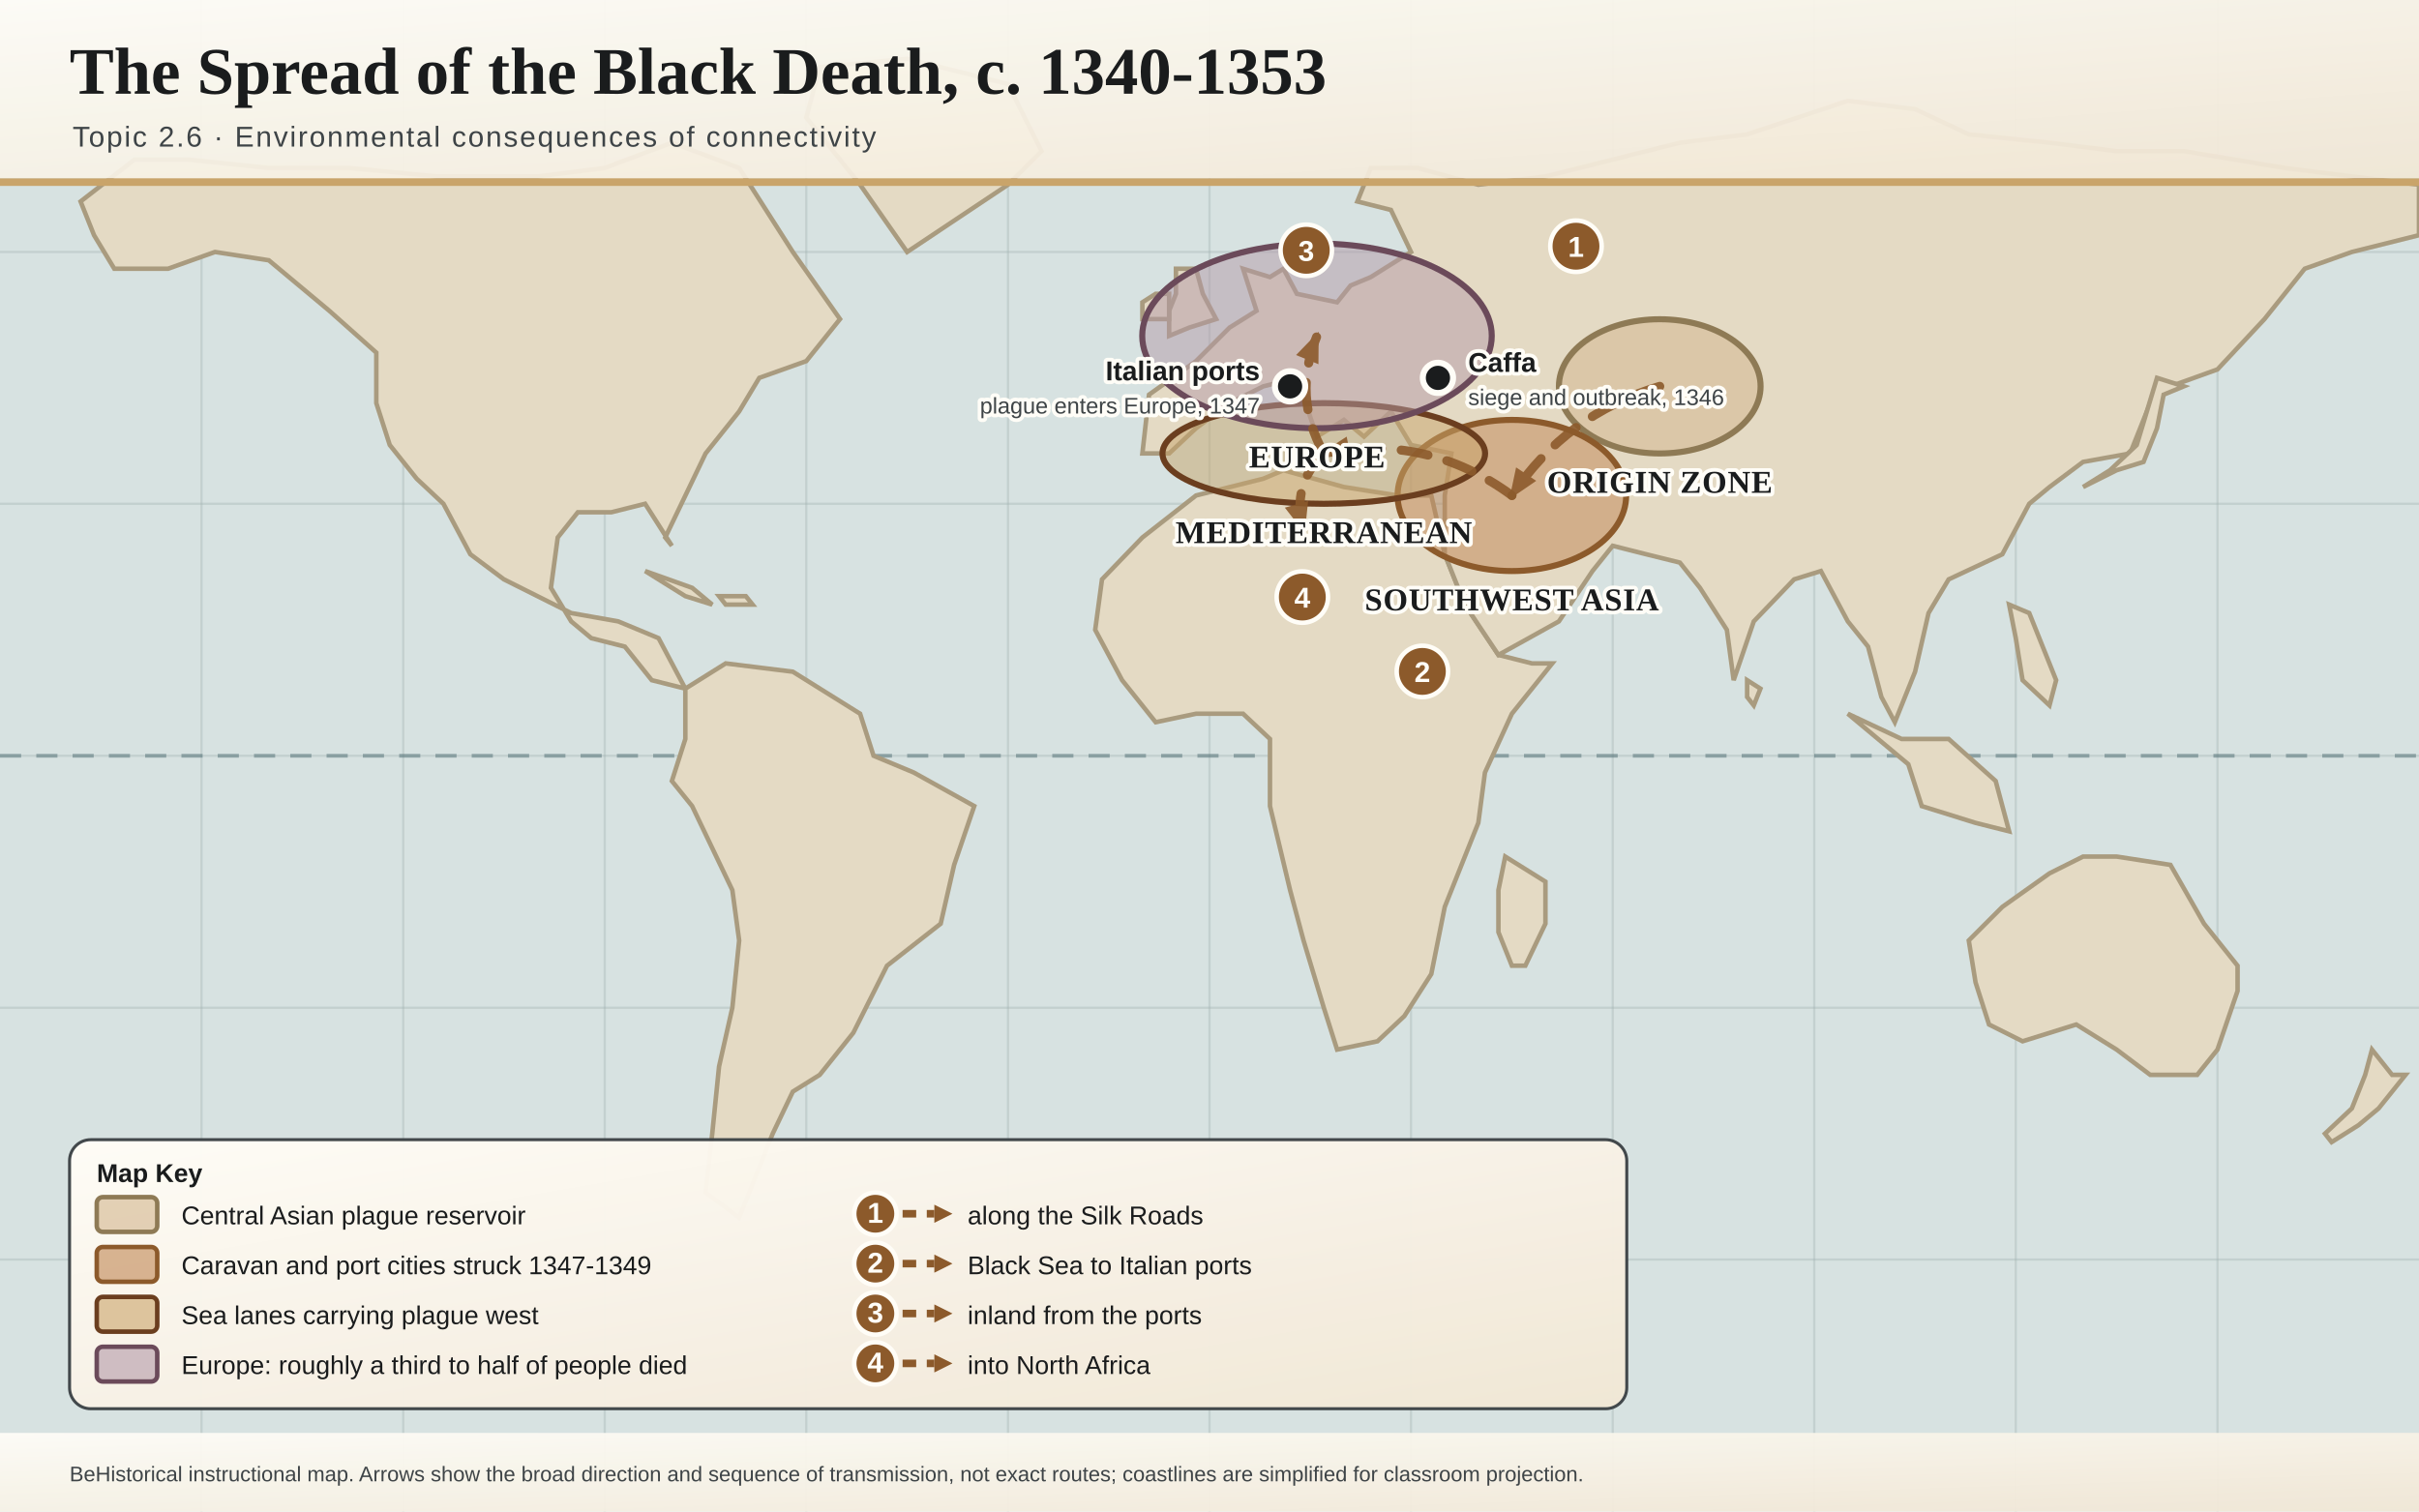
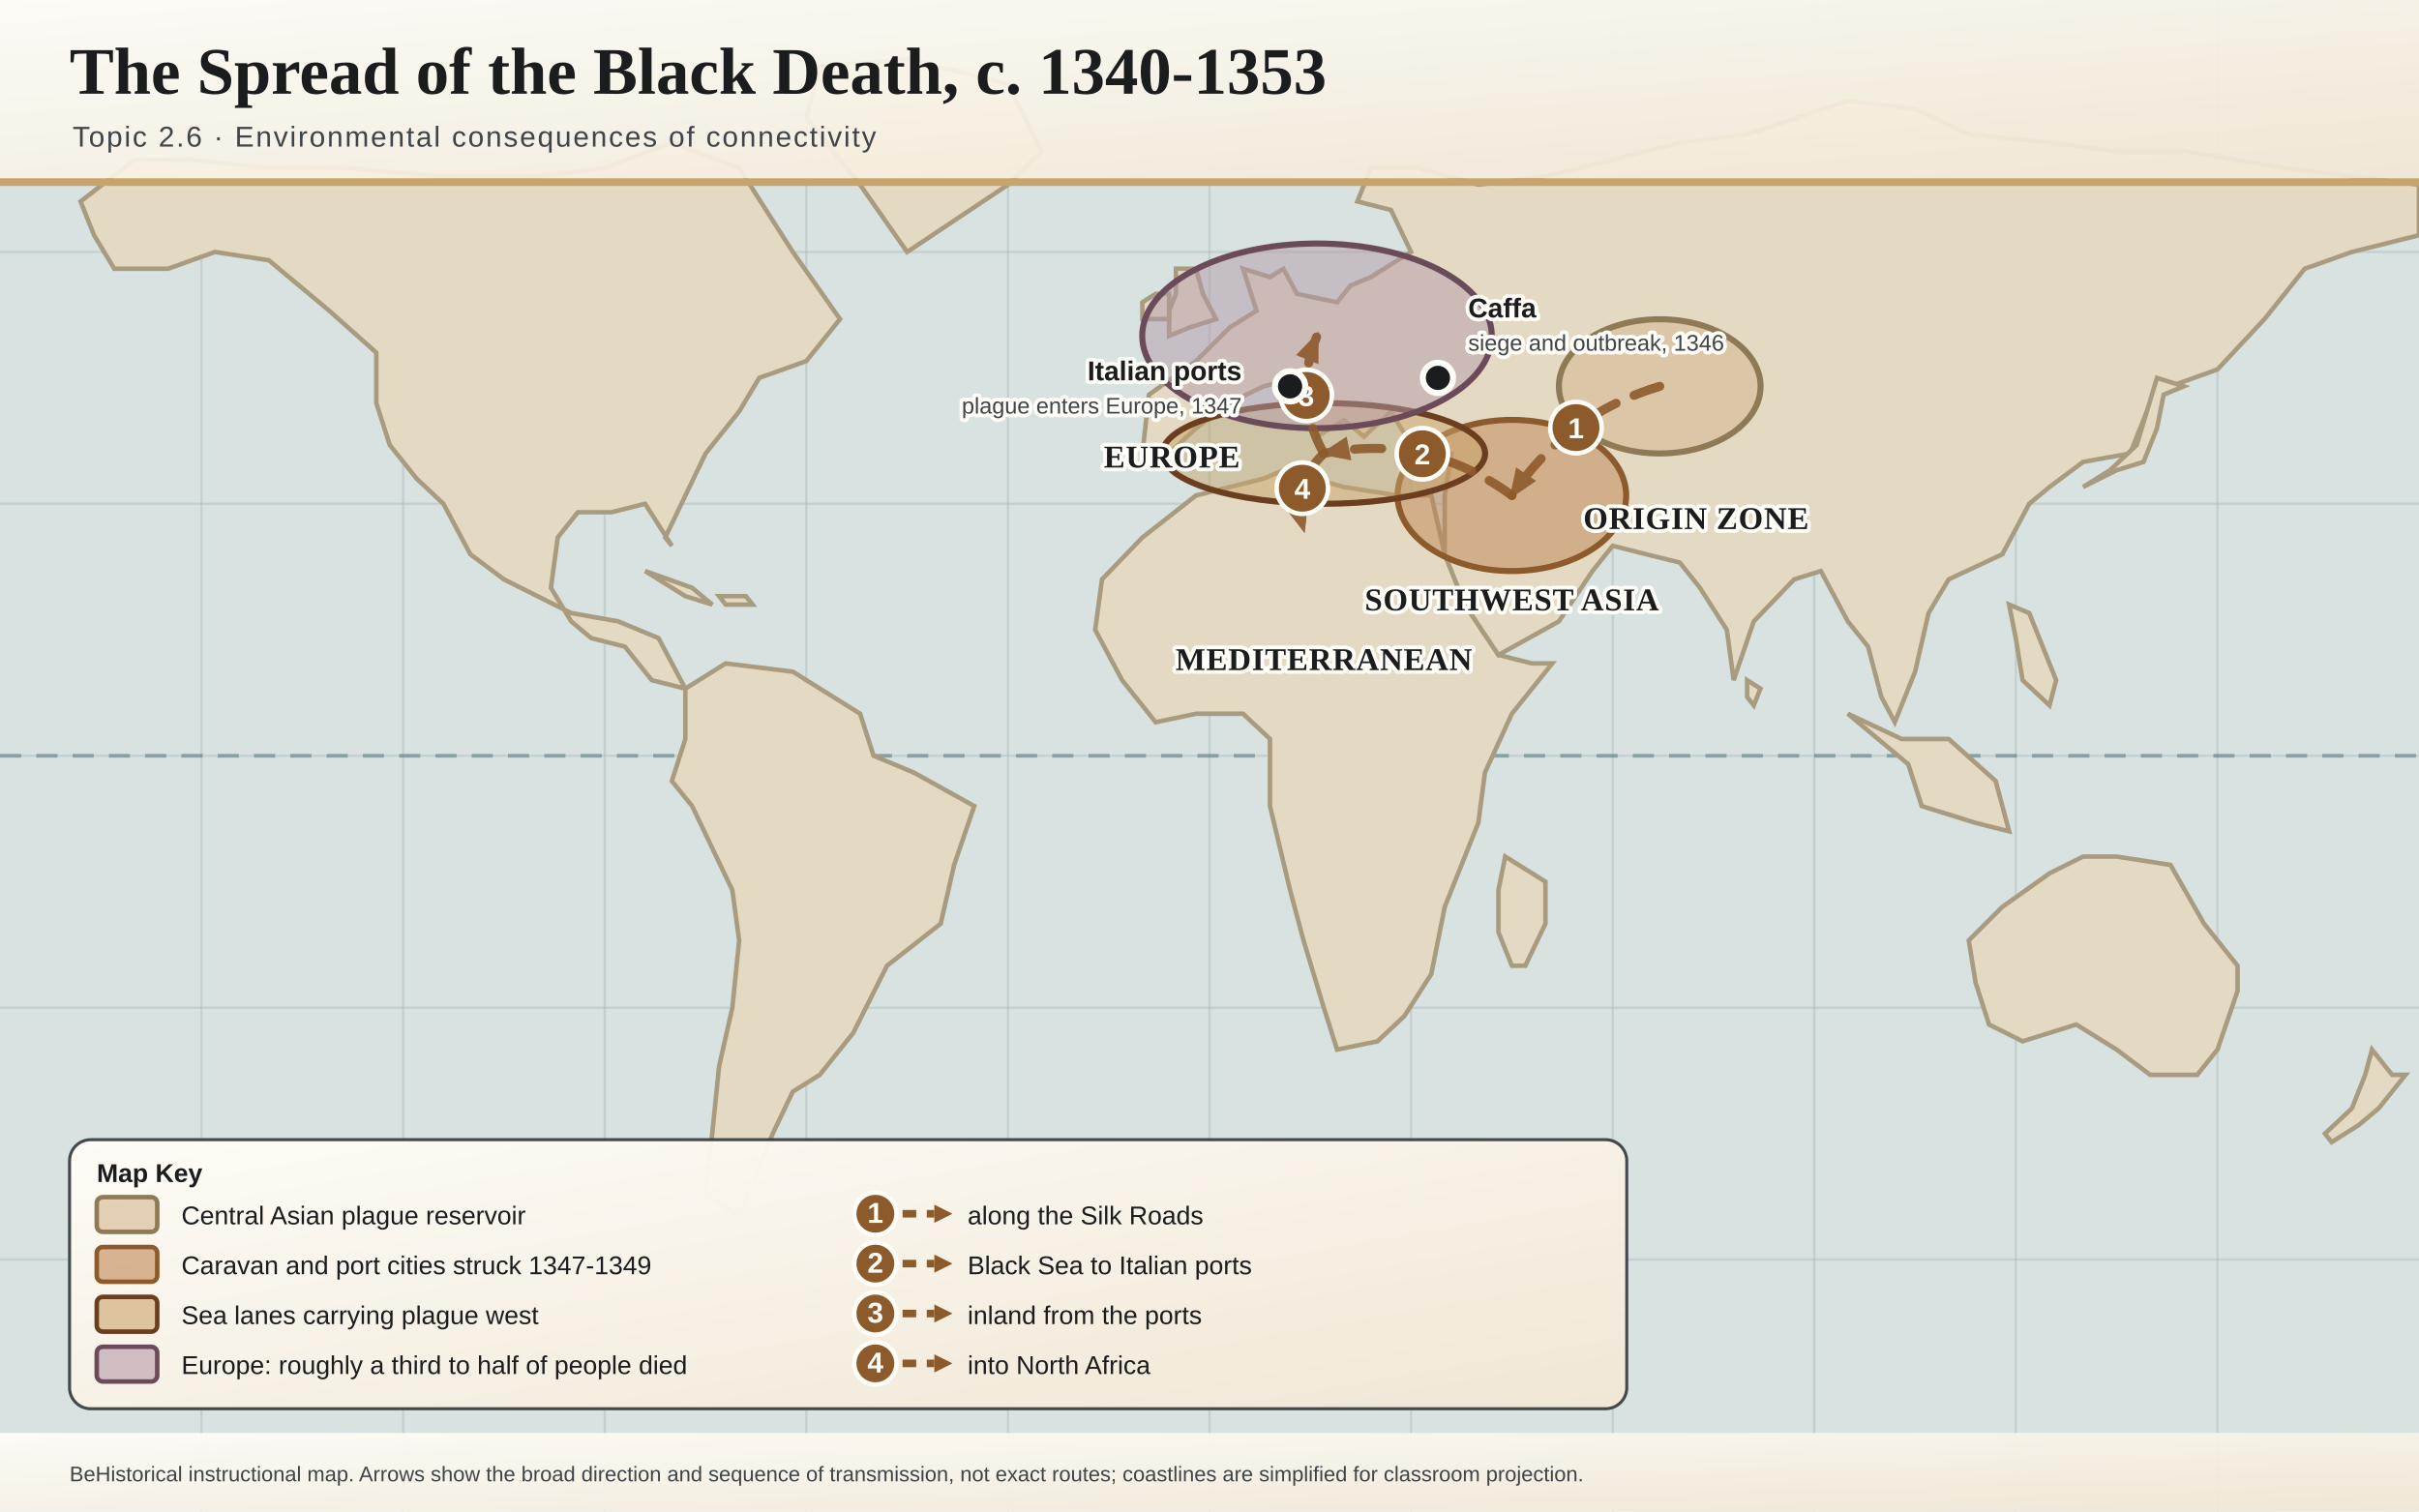
<svg xmlns="http://www.w3.org/2000/svg" width="1600" height="1000" viewBox="0 0 1600 1000" preserveAspectRatio="xMidYMid meet" role="img" aria-labelledby="map-title map-desc">
  <defs>
    <linearGradient id="paper" x1="0" x2="1" y1="0" y2="1">
      <stop offset="0" stop-color="#FFFDF7" />
      <stop offset="1" stop-color="#F1E7D5" />
    </linearGradient>
    <marker id="arrow" markerWidth="20" markerHeight="16" refX="17" refY="8" orient="auto" markerUnits="userSpaceOnUse">
      <path d="M0,0 L20,8 L0,16 Z" fill="#8C5A2B" />
    </marker>
    <style>
      .title{font-family:Georgia,'Times New Roman',serif;font-weight:700;font-size:44px;fill:#1A1C1D}
      .subtitle{font-family:Arial,Helvetica,sans-serif;font-size:19px;fill:#3E4447;letter-spacing:1.2px;text-transform:uppercase}
      .region{font-family:Georgia,'Times New Roman',serif;font-weight:700;font-size:21px;letter-spacing:.5px}
      .place{font-family:Arial,Helvetica,sans-serif;font-weight:700;font-size:18px;fill:#1A1C1D}
      .placenote{font-family:Arial,Helvetica,sans-serif;font-size:15px;fill:#3E4447}
      .small{font-family:Arial,Helvetica,sans-serif;font-size:17px;fill:#1A1C1D}
      .tiny{font-family:Arial,Helvetica,sans-serif;font-size:14px;fill:#3E4447}
      .badgenum{font-family:Arial,Helvetica,sans-serif;font-weight:700;font-size:19px;fill:#FFFDF7}
      .badge{fill:#8C5A2B;stroke:#FFFDF7;stroke-width:3}
      .halo{paint-order:stroke;stroke:#FFFDF7;stroke-width:5;stroke-linejoin:round}
      .city{fill:#1A1C1D;stroke:#FFFDF7;stroke-width:4}
+       .leader{stroke:#1A1C1D;stroke-width:2.5;stroke-linecap:round;opacity:.7}
      .flow{fill:none;stroke:#8C5A2B;stroke-width:6;stroke-linecap:round;opacity:.9}
      #land path{fill:#E4DAC4;stroke:#A99B7F;stroke-width:3}
      #graticule line{stroke:#9FB0AE;stroke-width:1.5;opacity:.35}
    </style>
  </defs>
  <rect width="1600" height="1000" fill="#D7E2E1" />
  <g id="graticule">
    <line x1="133.3" y1="0" x2="133.3" y2="1000" />
    <line x1="266.7" y1="0" x2="266.7" y2="1000" />
    <line x1="400.0" y1="0" x2="400.0" y2="1000" />
    <line x1="533.3" y1="0" x2="533.3" y2="1000" />
    <line x1="666.7" y1="0" x2="666.7" y2="1000" />
    <line x1="800.0" y1="0" x2="800.0" y2="1000" />
    <line x1="933.3" y1="0" x2="933.3" y2="1000" />
    <line x1="1066.7" y1="0" x2="1066.7" y2="1000" />
    <line x1="1200.0" y1="0" x2="1200.0" y2="1000" />
    <line x1="1333.3" y1="0" x2="1333.3" y2="1000" />
    <line x1="1466.7" y1="0" x2="1466.7" y2="1000" />
    <line x1="0" y1="833.3" x2="1600" y2="833.3" />
    <line x1="0" y1="666.7" x2="1600" y2="666.7" />
    <line x1="0" y1="500.0" x2="1600" y2="500.0" />
    <line x1="0" y1="333.3" x2="1600" y2="333.3" />
    <line x1="0" y1="166.7" x2="1600" y2="166.7" />
  </g>
  <line x1="0" y1="500.0" x2="1600" y2="500.0" stroke="#4E6B72" stroke-width="2.5" stroke-dasharray="14 10" opacity=".5" />
  <g id="land">
    <path id="land-greenland" d="M600.0,166.7 L666.7,122.2 L688.9,100.0 L666.7,55.6 L600.0,38.9 L542.2,44.4 L533.3,77.8 L568.9,122.2 L600.0,166.7 Z" />
    <path id="land-northAmerica" d="M53.3,133.3 L88.9,105.6 L124.4,105.6 L177.8,111.1 L231.1,111.1 L288.9,116.7 L355.6,116.7 L400.0,111.1 L444.4,94.4 L488.9,111.1 L524.4,166.7 L555.6,211.1 L533.3,238.9 L502.2,250.0 L488.9,272.2 L466.7,300.0 L440.0,355.6 L444.4,361.1 L426.7,333.3 L404.4,338.9 L382.2,338.9 L368.9,355.6 L364.4,388.9 L377.8,411.1 L391.1,422.2 L413.3,427.8 L431.1,450.0 L453.3,455.6 L435.6,422.2 L408.9,411.1 L377.8,405.6 L333.3,383.3 L311.1,366.7 L293.3,333.3 L275.6,316.7 L257.8,294.4 L248.9,266.7 L248.9,233.3 L217.8,205.6 L177.8,172.2 L142.2,166.7 L111.1,177.8 L75.6,177.8 L62.2,155.6 L53.3,133.3 Z" />
    <path id="land-southAmerica" d="M453.3,455.6 L480.0,438.9 L524.4,444.4 L568.9,472.2 L577.8,500.0 L604.4,511.1 L644.4,533.3 L631.1,572.2 L622.2,611.1 L586.7,638.9 L564.4,683.3 L542.2,711.1 L524.4,722.2 L511.1,750.0 L497.8,783.3 L488.9,805.6 L466.7,788.9 L471.1,750.0 L475.6,705.6 L484.4,666.7 L488.9,622.2 L484.4,588.9 L457.8,533.3 L444.4,516.7 L453.3,488.9 L453.3,455.6 Z" />
    <path id="land-africa" d="M724.4,416.7 L728.9,383.3 L755.6,355.6 L791.1,327.8 L835.6,316.7 L848.9,311.1 L888.9,322.2 L924.4,327.8 L946.7,327.8 L955.6,366.7 L968.9,400.0 L991.1,433.3 L1013.3,438.9 L1026.7,438.9 L1000.0,472.2 L982.2,511.1 L977.8,544.4 L955.6,600.0 L946.7,644.4 L928.9,672.2 L911.1,688.9 L884.4,694.4 L875.6,666.7 L862.2,622.2 L853.3,588.9 L840.0,533.3 L840.0,488.9 L822.2,472.2 L791.1,472.2 L764.4,477.8 L742.2,450.0 L724.4,416.7 Z" />
    <path id="land-eurasia" d="M755.6,300.0 L760.0,261.1 L791.1,238.9 L813.3,216.7 L831.1,205.6 L822.2,177.8 L840.0,183.3 L848.9,177.8 L857.8,194.4 L884.4,200.0 L893.3,188.9 L906.7,183.3 L924.4,172.2 L933.3,166.7 L920.0,138.9 L897.8,133.3 L906.7,111.1 L937.8,111.1 L977.8,122.2 L1022.2,116.7 L1066.7,105.6 L1111.1,94.4 L1155.6,88.9 L1222.2,66.7 L1266.7,72.2 L1302.2,88.9 L1355.6,94.4 L1400.0,100.0 L1444.4,100.0 L1511.1,111.1 L1555.6,116.7 L1600.0,122.2 L1600.0,155.6 L1555.6,166.7 L1524.4,177.8 L1497.8,211.1 L1466.7,244.4 L1435.6,255.6 L1422.2,266.7 L1408.9,300.0 L1377.8,305.6 L1355.6,322.2 L1342.2,333.3 L1324.4,366.7 L1288.9,383.3 L1275.6,405.6 L1266.7,444.4 L1253.3,477.8 L1244.4,461.1 L1235.6,427.8 L1222.2,411.1 L1204.4,377.8 L1186.7,383.3 L1160.0,411.1 L1146.7,450.0 L1142.2,416.7 L1124.4,388.9 L1111.1,372.2 L1088.9,366.7 L1066.7,361.1 L1053.3,377.8 L1031.1,411.1 L991.1,433.3 L968.9,400.0 L955.6,366.7 L955.6,327.8 L960.0,300.0 L933.3,294.4 L920.0,272.2 L902.2,288.9 L888.9,277.8 L871.1,288.9 L857.8,250.0 L835.6,255.6 L813.3,266.7 L791.1,283.3 L773.3,300.0 L755.6,300.0 Z" />
    <path id="land-britain" d="M773.3,222.2 L786.7,216.7 L804.4,211.1 L795.6,194.4 L791.1,177.8 L777.8,177.8 L777.8,194.4 L773.3,205.6 L773.3,222.2 Z" />
    <path id="land-ireland" d="M755.6,211.1 L773.3,211.1 L773.3,194.4 L764.4,194.4 L755.6,200.0 L755.6,211.1 Z" />
    <path id="land-japan" d="M1377.8,322.2 L1400.0,311.1 L1417.8,305.6 L1426.7,283.3 L1431.1,261.1 L1444.4,255.6 L1426.7,250.0 L1413.3,294.4 L1395.6,311.1 L1377.8,322.2 Z" />
    <path id="land-indonesia" d="M1222.2,472.2 L1262.2,505.6 L1271.1,533.3 L1306.7,544.4 L1328.9,550.0 L1320.0,516.7 L1288.9,488.9 L1257.8,488.9 L1222.2,472.2 Z" />
    <path id="land-philippines" d="M1328.9,400.0 L1342.2,405.6 L1351.1,427.8 L1360.0,450.0 L1355.6,466.7 L1337.8,450.0 L1333.3,422.2 L1328.9,400.0 Z" />
    <path id="land-australia" d="M1302.2,622.2 L1306.7,650.0 L1315.6,677.8 L1337.8,688.9 L1373.3,677.8 L1400.0,694.4 L1422.2,711.1 L1453.3,711.1 L1466.7,694.4 L1480.0,655.6 L1480.0,638.9 L1457.8,611.1 L1435.6,572.2 L1400.0,566.7 L1377.8,566.7 L1355.6,577.8 L1324.4,600.0 L1302.2,622.2 Z" />
    <path id="land-newZealand" d="M1568.9,694.4 L1582.2,711.1 L1591.1,711.1 L1573.3,733.3 L1560.0,744.4 L1542.2,755.6 L1537.8,750.0 L1555.6,733.3 L1564.4,711.1 L1568.9,694.4 Z" />
    <path id="land-madagascar" d="M995.6,566.7 L1022.2,583.3 L1022.2,611.1 L1008.9,638.9 L1000.0,638.9 L991.1,616.7 L991.1,588.9 L995.6,566.7 Z" />
    <path id="land-cuba" d="M426.7,377.8 L457.8,388.9 L471.1,400.0 L453.3,394.4 L426.7,377.8 Z" />
    <path id="land-hispaniola" d="M475.6,394.4 L493.3,394.4 L497.8,400.0 L480.0,400.0 L475.6,394.4 Z" />
    <path id="land-sriLanka" d="M1155.6,450.0 L1164.4,455.6 L1160.0,466.7 L1155.6,461.1 L1155.6,450.0 Z" />
  </g>
  <g id="highlights">
    <ellipse cx="1097.8" cy="255.6" rx="66.7" ry="44.4" fill="#D2B48C" fill-opacity="0.5" stroke="#8E7A55" stroke-width="4" />
    <ellipse cx="1000.0" cy="327.8" rx="75.6" ry="50.0" fill="#C08552" fill-opacity="0.5" stroke="#8C5A2B" stroke-width="4" />
    <ellipse cx="875.6" cy="300.0" rx="106.7" ry="33.3" fill="#C9A46A" fill-opacity="0.5" stroke="#6B3E1F" stroke-width="4" />
    <ellipse cx="871.1" cy="222.2" rx="115.6" ry="61.1" fill="#B49AA8" fill-opacity="0.5" stroke="#6B4A5A" stroke-width="4" />
  </g>
  <g id="flows">
    <path class="flow" d="M1097.8,255.6 Q1035.9,274.1 1000.0,327.8" stroke-dasharray="18 13" marker-end="url(#arrow)" />
-     <circle class="badge" cx="1042.4" cy="162.9" r="17" />
-     <text class="badgenum" x="1042.4" y="169.9" text-anchor="middle">1</text>
+     <circle class="badge" cx="1042.4" cy="282.9" r="17" />
+     <text class="badgenum" x="1042.4" y="289.9" text-anchor="middle">1</text>
    <path class="flow" d="M1000.0,327.8 Q943.9,286.5 875.6,300.0" stroke-dasharray="18 13" marker-end="url(#arrow)" />
-     <circle class="badge" cx="940.8" cy="444.2" r="17" />
-     <text class="badgenum" x="940.8" y="451.2" text-anchor="middle">2</text>
+     <circle class="badge" cx="940.8" cy="300.2" r="17" />
+     <text class="badgenum" x="940.8" y="307.2" text-anchor="middle">2</text>
    <path class="flow" d="M875.6,300.0 Q854.7,262.2 871.1,222.2" stroke-dasharray="18 13" marker-end="url(#arrow)" />
-     <circle class="badge" cx="864.0" cy="165.6" r="17" />
-     <text class="badgenum" x="864.0" y="172.6" text-anchor="middle">3</text>
+     <circle class="badge" cx="864.0" cy="261.6" r="17" />
+     <text class="badgenum" x="864.0" y="268.6" text-anchor="middle">3</text>
    <path class="flow" d="M875.6,300.0 Q853.9,321.0 862.2,350.0" stroke-dasharray="18 13" marker-end="url(#arrow)" />
-     <circle class="badge" cx="861.4" cy="395.0" r="17" />
-     <text class="badgenum" x="861.4" y="402.0" text-anchor="middle">4</text>
+     <circle class="badge" cx="861.4" cy="323.0" r="17" />
+     <text class="badgenum" x="861.4" y="330.0" text-anchor="middle">4</text>
  </g>
  <g id="region-labels">
-     <text class="region halo" x="1097.8" y="326.0" text-anchor="middle" fill="#1A1C1D">
-       <tspan x="1097.8" dy="0">ORIGIN ZONE</tspan>
+     <text class="region halo" x="1121.8" y="350.0" text-anchor="middle" fill="#1A1C1D">
+       <tspan x="1121.8" dy="0">ORIGIN ZONE</tspan>
    </text>
    <text class="region halo" x="1000.0" y="403.8" text-anchor="middle" fill="#1A1C1D">
      <tspan x="1000.0" dy="0">SOUTHWEST ASIA</tspan>
    </text>
-     <text class="region halo" x="875.6" y="359.3" text-anchor="middle" fill="#1A1C1D">
+     <text class="region halo" x="875.6" y="443.3" text-anchor="middle" fill="#1A1C1D">
      <tspan x="875.6" dy="0">MEDITERRANEAN</tspan>
    </text>
-     <text class="region halo" x="871.1" y="309.3" text-anchor="middle" fill="#1A1C1D">
-       <tspan x="871.1" dy="0">EUROPE</tspan>
+     <text class="region halo" x="775.1" y="309.3" text-anchor="middle" fill="#1A1C1D">
+       <tspan x="775.1" dy="0">EUROPE</tspan>
    </text>
  </g>
  <g id="places">
    <circle class="city" cx="951.1" cy="250.0" r="10" />
-     <text class="place halo" x="971.1" y="246.0" text-anchor="start">Caffa</text>
-     <text class="placenote halo" x="971.1" y="268.0" text-anchor="start">siege and outbreak, 1346</text>
+     <text class="place halo" x="971.1" y="210.0" text-anchor="start">Caffa</text>
+     <text class="placenote halo" x="971.1" y="232.0" text-anchor="start">siege and outbreak, 1346</text>
    <circle class="city" cx="853.3" cy="255.6" r="10" />
-     <text class="place halo" x="833.3" y="251.6" text-anchor="end">Italian ports</text>
-     <text class="placenote halo" x="833.3" y="273.6" text-anchor="end">plague enters Europe, 1347</text>
+     <text class="place halo" x="821.3" y="251.6" text-anchor="end">Italian ports</text>
+     <text class="placenote halo" x="821.3" y="273.6" text-anchor="end">plague enters Europe, 1347</text>
  </g>
  <g id="titleband">
    <rect x="0" y="0" width="1600" height="118" fill="url(#paper)" opacity=".93" />
    <rect x="0" y="118" width="1600" height="5" fill="#C9A46A" />
    <text class="title" x="46" y="62">The Spread of the Black Death, c. 1340-1353</text>
    <text class="subtitle" x="48" y="97">Topic 2.6 · Environmental consequences of connectivity</text>
  </g>
  <g id="legend" transform="translate(46,754)">
    <rect x="0" y="0" width="1030" height="178" rx="14" fill="url(#paper)" stroke="#3E4447" stroke-width="2" opacity=".97" />
    <text class="small" x="18" y="28" font-weight="700">Map Key</text>
    <rect x="18" y="38" width="40" height="23" rx="4" fill="#D2B48C" fill-opacity=".6" stroke="#8E7A55" stroke-width="3" />
    <text class="small" x="74" y="56">Central Asian plague reservoir</text>
    <rect x="18" y="71" width="40" height="23" rx="4" fill="#C08552" fill-opacity=".6" stroke="#8C5A2B" stroke-width="3" />
    <text class="small" x="74" y="89">Caravan and port cities struck 1347-1349</text>
    <rect x="18" y="104" width="40" height="23" rx="4" fill="#C9A46A" fill-opacity=".6" stroke="#6B3E1F" stroke-width="3" />
    <text class="small" x="74" y="122">Sea lanes carrying plague west</text>
    <rect x="18" y="137" width="40" height="23" rx="4" fill="#B49AA8" fill-opacity=".6" stroke="#6B4A5A" stroke-width="3" />
    <text class="small" x="74" y="155">Europe: roughly a third to half of people died</text>
    <circle class="badge" cx="533" cy="49" r="14" />
    <text class="badgenum" x="533" y="55" text-anchor="middle" font-size="16">1</text>
    <line x1="551" x2="572" y1="49" y2="49" stroke="#8C5A2B" stroke-width="5" stroke-dasharray="9 7" />
    <path d="M572,43 L584,49 L572,55 Z" fill="#8C5A2B" />
    <text class="small" x="594" y="56">along the Silk Roads</text>
    <circle class="badge" cx="533" cy="82" r="14" />
    <text class="badgenum" x="533" y="88" text-anchor="middle" font-size="16">2</text>
    <line x1="551" x2="572" y1="82" y2="82" stroke="#8C5A2B" stroke-width="5" stroke-dasharray="9 7" />
    <path d="M572,76 L584,82 L572,88 Z" fill="#8C5A2B" />
    <text class="small" x="594" y="89">Black Sea to Italian ports</text>
    <circle class="badge" cx="533" cy="115" r="14" />
    <text class="badgenum" x="533" y="121" text-anchor="middle" font-size="16">3</text>
    <line x1="551" x2="572" y1="115" y2="115" stroke="#8C5A2B" stroke-width="5" stroke-dasharray="9 7" />
    <path d="M572,109 L584,115 L572,121 Z" fill="#8C5A2B" />
    <text class="small" x="594" y="122">inland from the ports</text>
    <circle class="badge" cx="533" cy="148" r="14" />
    <text class="badgenum" x="533" y="154" text-anchor="middle" font-size="16">4</text>
    <line x1="551" x2="572" y1="148" y2="148" stroke="#8C5A2B" stroke-width="5" stroke-dasharray="9 7" />
    <path d="M572,142 L584,148 L572,154 Z" fill="#8C5A2B" />
    <text class="small" x="594" y="155">into North Africa</text>
  </g>
  <rect x="0" y="948" width="1600" height="52" fill="url(#paper)" opacity=".93" />
  <text class="tiny" x="46" y="980">BeHistorical instructional map. Arrows show the broad direction and sequence of transmission, not exact routes; coastlines are simplified for classroom projection.</text>
</svg>
